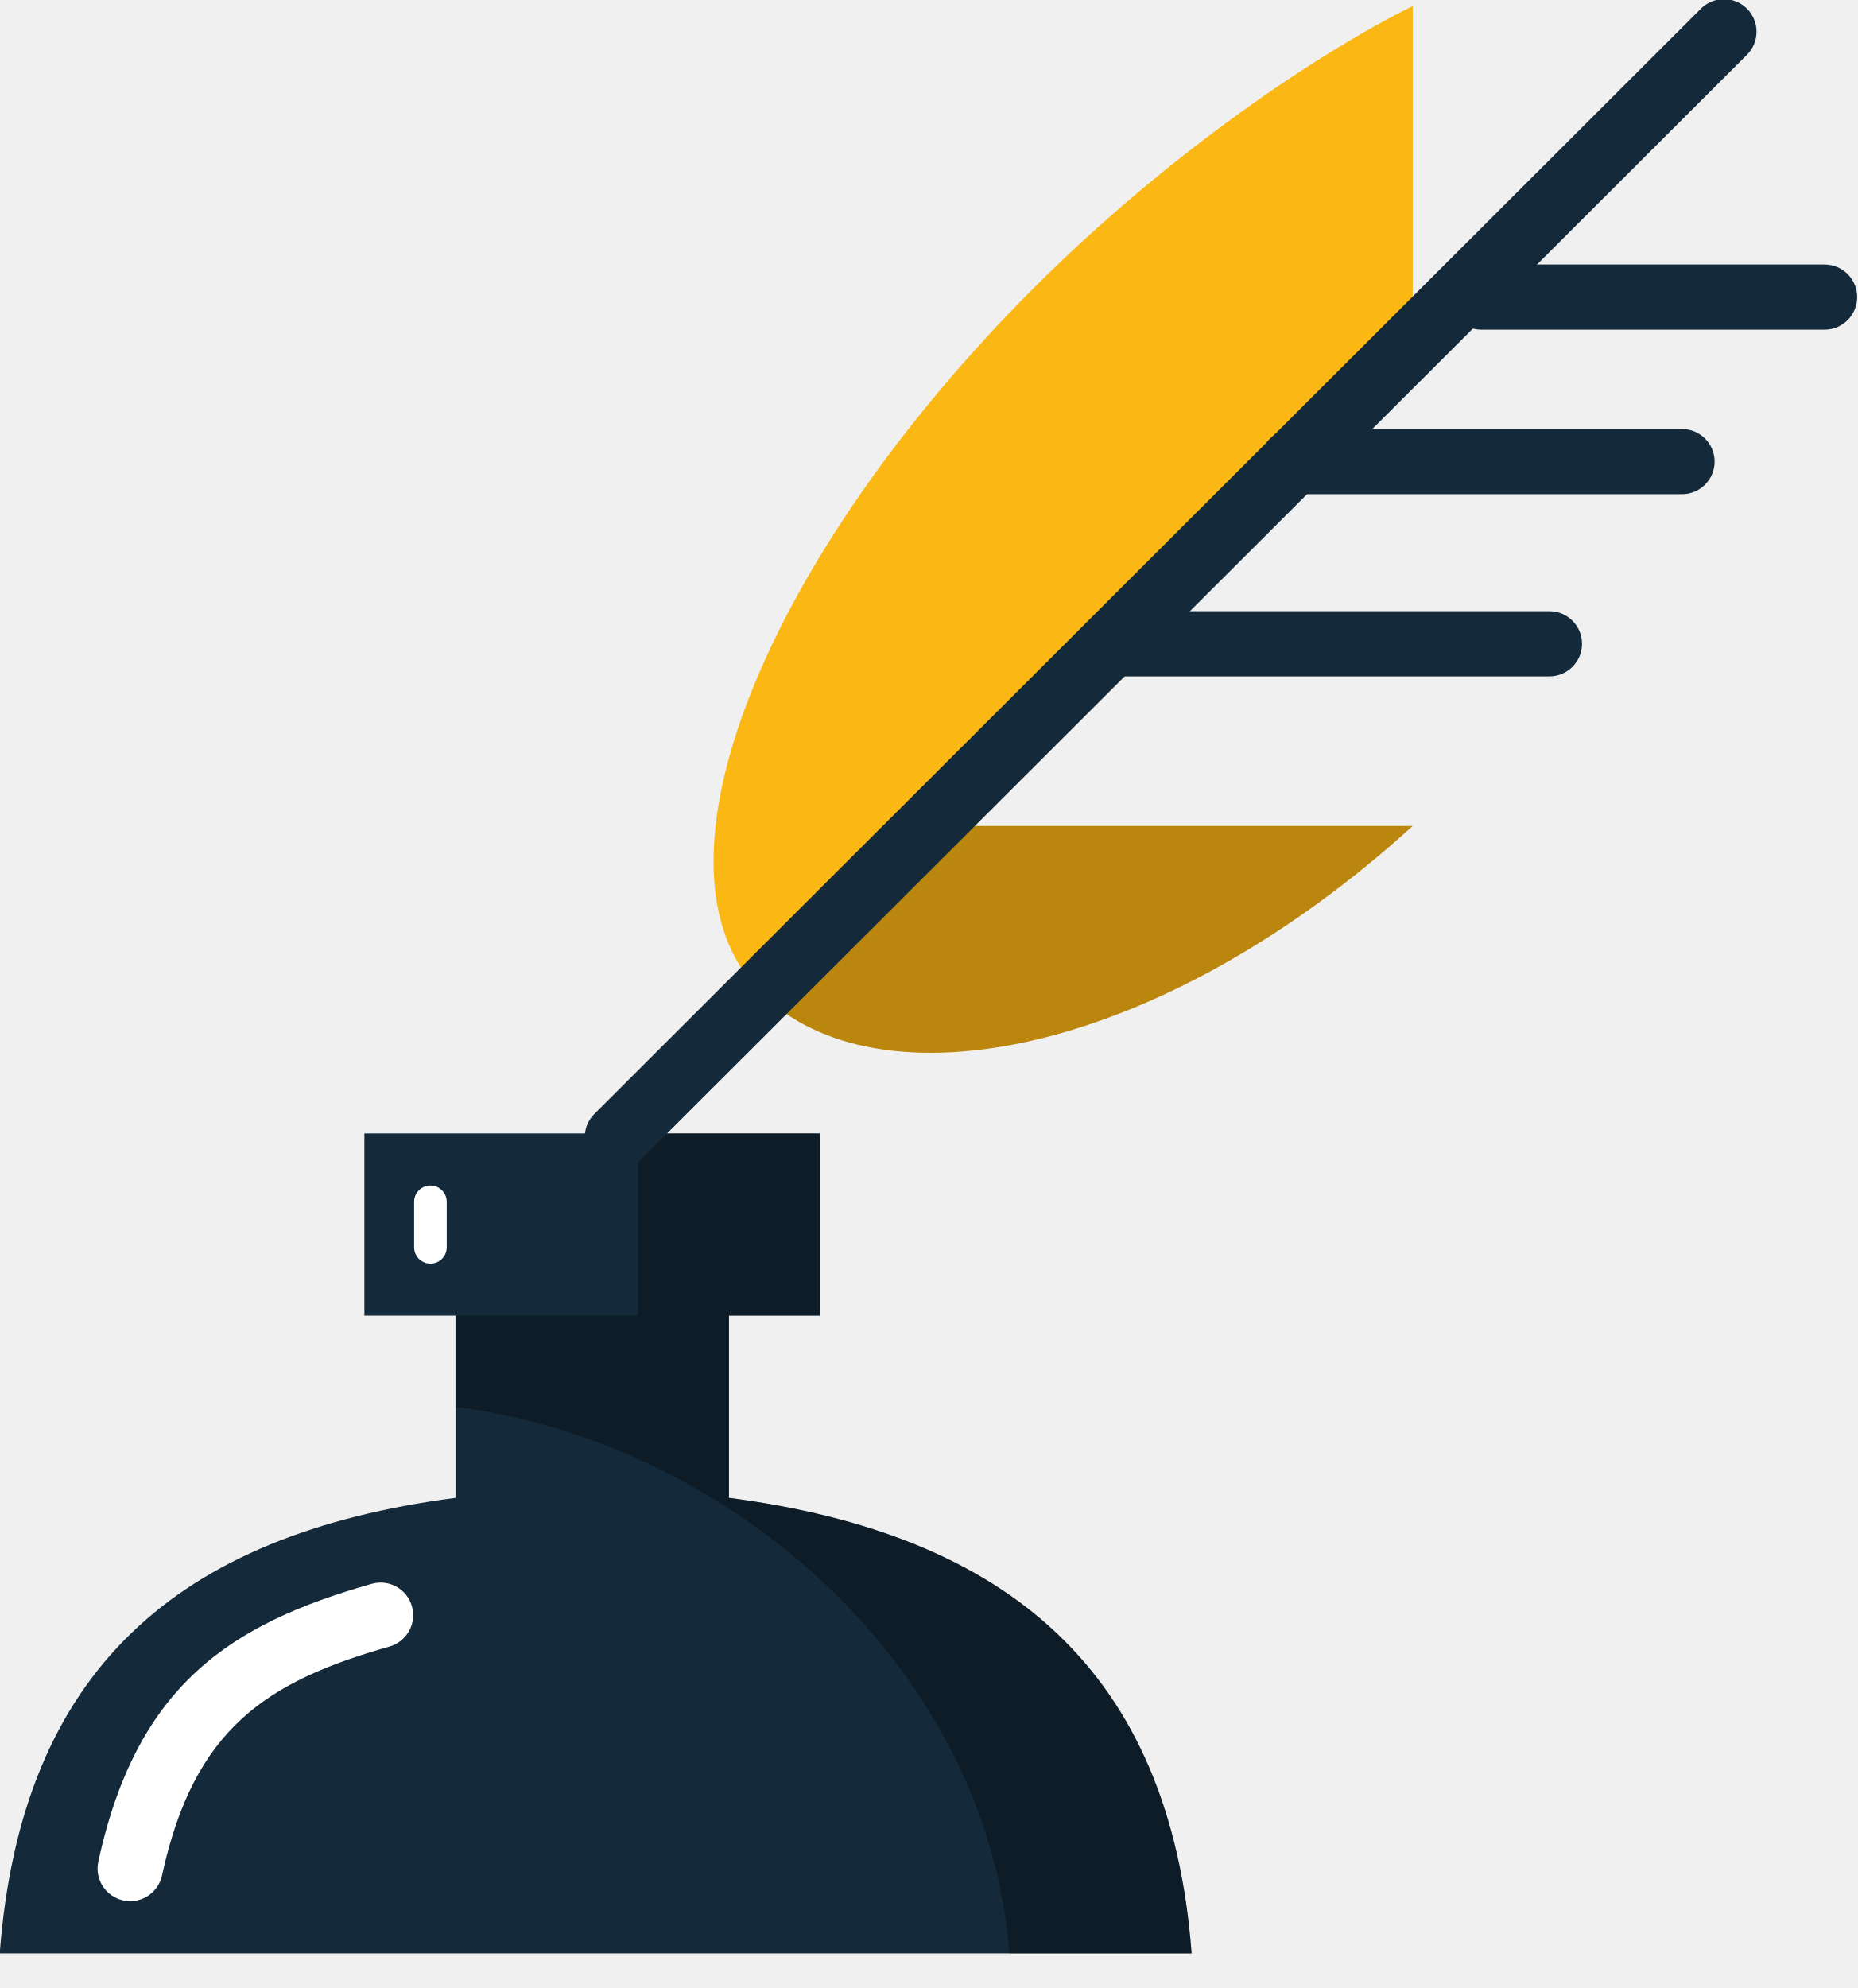
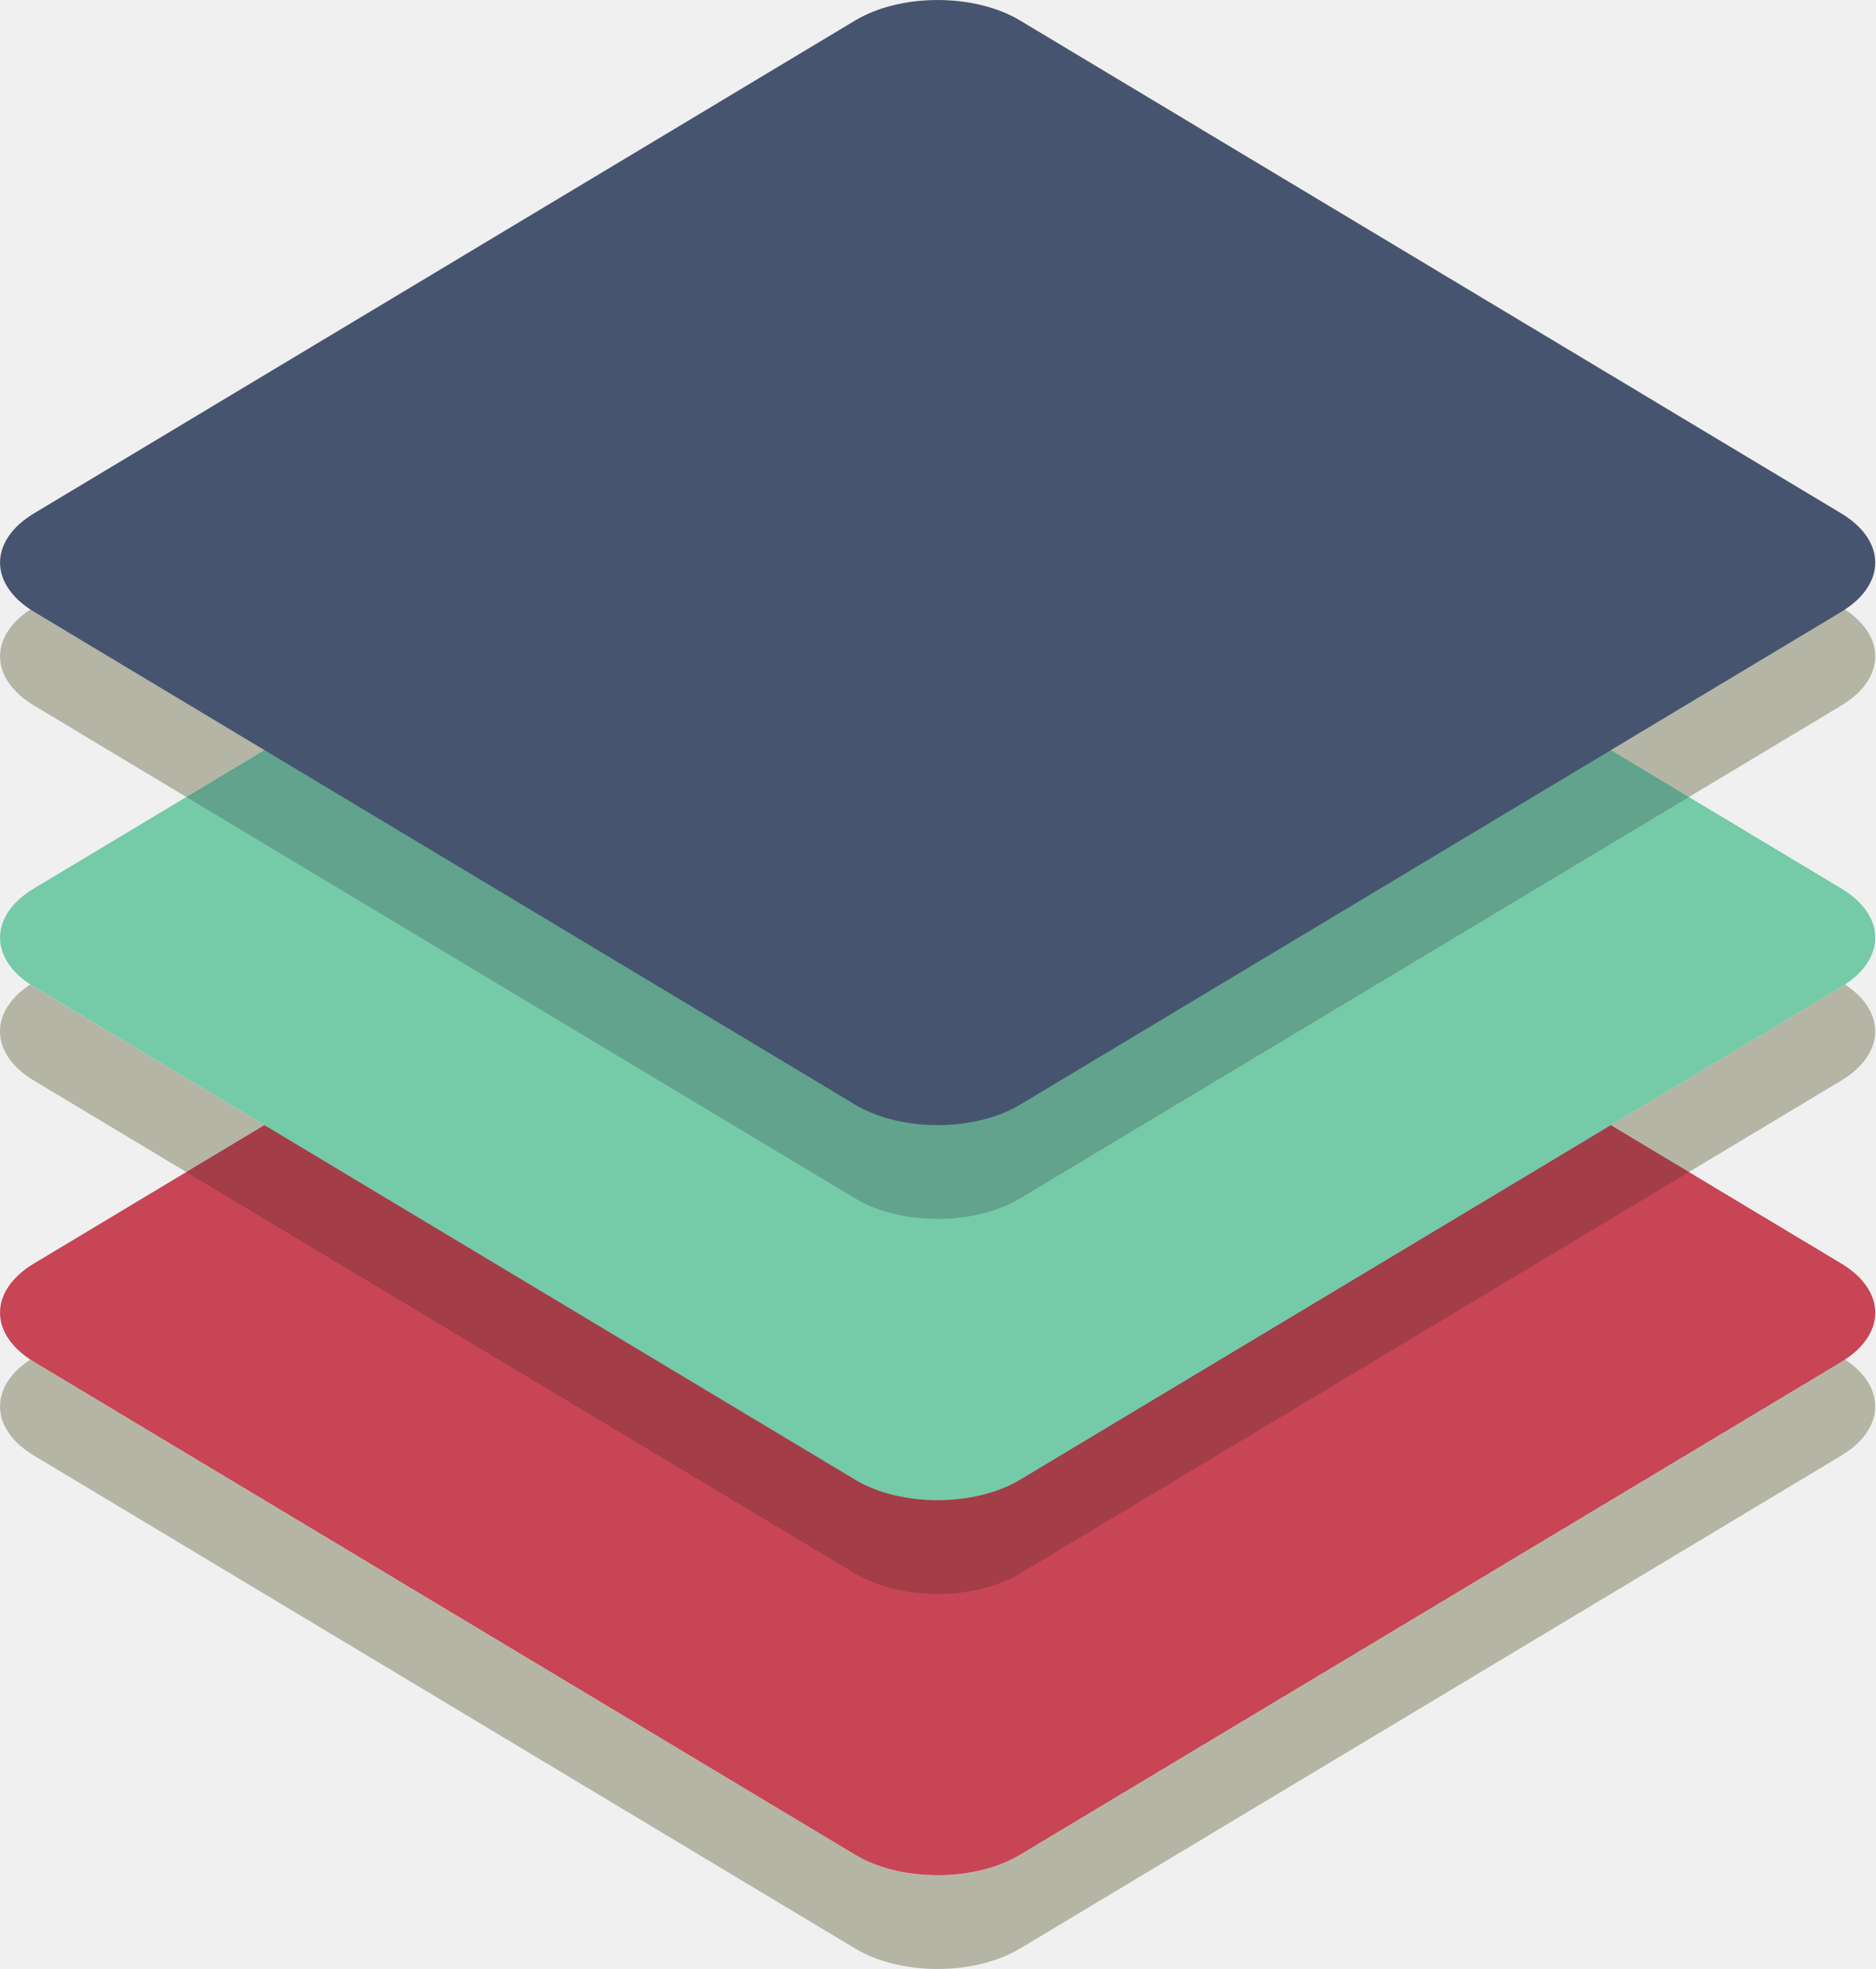
- <svg xmlns="http://www.w3.org/2000/svg" preserveAspectRatio="xMidYMid" width="57" height="61" viewBox="0 0 57 61">
-   <defs>
-     <style>
- 
-       .cls-3 {
-         fill: #142a3b;
-       }
- 
-       .cls-4 {
-         fill: #ffffff;
-       }
- 
-       .cls-6 {
-         fill: #020403;
-         opacity: 0.35;
-       }
- 
-       .cls-7 {
-         fill: #fbb713;
-       }
- 
-       .cls-8 {
-         fill: #bb860e;
-       }
-     </style>
-   </defs>
-   <g id="group-101svg">
-     <path d="M22.373,45.960 C22.373,45.960 22.373,40.370 22.373,40.370 C22.373,40.370 25.171,40.370 25.171,40.370 C25.171,40.370 25.171,34.778 25.171,34.778 C25.171,34.778 11.183,34.778 11.183,34.778 C11.183,34.778 11.183,40.370 11.183,40.370 C11.183,40.370 13.980,40.370 13.980,40.370 C13.980,40.370 13.980,45.960 13.980,45.960 C5.435,47.078 0.648,51.260 -0.008,59.937 C-0.008,59.937 36.571,59.937 36.571,59.937 C35.914,51.260 30.918,47.078 22.373,45.960 Z" id="path-1" class="cls-3" fill-rule="evenodd" />
-     <path d="M3.996,58.335 C3.925,58.335 3.854,58.328 3.783,58.312 C3.243,58.195 2.900,57.663 3.017,57.123 C4.200,51.675 7.104,49.822 11.407,48.599 C11.939,48.448 12.492,48.756 12.642,49.287 C12.793,49.818 12.485,50.371 11.954,50.523 C8.182,51.595 5.952,53.032 4.972,57.547 C4.870,58.015 4.456,58.335 3.996,58.335 Z" id="path-2" class="cls-4" fill-rule="evenodd" />
-     <path d="M13.210,38.773 C12.934,38.773 12.710,38.550 12.710,38.273 C12.710,38.273 12.710,36.876 12.710,36.876 C12.710,36.600 12.934,36.376 13.210,36.376 C13.487,36.376 13.710,36.600 13.710,36.876 C13.710,36.876 13.710,38.273 13.710,38.273 C13.710,38.550 13.487,38.773 13.210,38.773 Z" id="path-3" class="cls-4" fill-rule="evenodd" />
-     <path d="M22.373,45.960 C22.373,45.960 22.373,40.370 22.373,40.370 C22.373,40.370 25.171,40.370 25.171,40.370 C25.171,40.370 25.171,34.778 25.171,34.778 C25.171,34.778 19.576,34.778 19.576,34.778 C19.576,34.778 19.576,40.370 19.576,40.370 C19.576,40.370 13.980,40.370 13.980,40.370 C13.980,40.370 13.980,43.165 13.980,43.165 C22.525,44.283 30.319,51.260 30.976,59.937 C30.976,59.937 36.571,59.937 36.571,59.937 C35.914,51.260 30.918,47.078 22.373,45.960 Z" id="path-4" class="cls-6" fill-rule="evenodd" />
-     <path d="M43.356,10.524 C43.356,10.524 43.356,0.187 43.356,0.187 C40.559,1.570 35.949,4.618 31.734,8.829 C23.540,17.016 19.534,26.634 23.357,30.455 C23.357,30.455 43.356,10.524 43.356,10.524 Z" id="path-5" class="cls-7" fill-rule="evenodd" />
-     <path d="M28.522,25.345 C28.522,25.345 43.356,25.345 43.356,25.345 C35.522,32.463 26.921,34.037 23.335,30.455 C23.335,30.455 28.522,25.345 28.522,25.345 Z" id="path-6" class="cls-8" fill-rule="evenodd" />
-     <path d="M18.946,35.890 C18.690,35.890 18.434,35.792 18.239,35.597 C17.849,35.206 17.849,34.573 18.240,34.182 C18.240,34.182 52.202,0.266 52.202,0.266 C52.592,-0.125 53.225,-0.124 53.616,0.267 C54.006,0.657 54.006,1.291 53.615,1.681 C53.615,1.681 19.653,35.597 19.653,35.597 C19.457,35.792 19.202,35.890 18.946,35.890 Z" id="path-7" class="cls-3" fill-rule="evenodd" />
-     <path d="M47.553,20.754 C47.553,20.754 34.118,20.754 34.118,20.754 C33.566,20.754 33.118,20.306 33.118,19.754 C33.118,19.202 33.566,18.754 34.118,18.754 C34.118,18.754 47.553,18.754 47.553,18.754 C48.105,18.754 48.553,19.202 48.553,19.754 C48.553,20.306 48.105,20.754 47.553,20.754 Z" id="path-8" class="cls-3" fill-rule="evenodd" />
-     <path d="M51.622,15.164 C51.622,15.164 39.684,15.164 39.684,15.164 C39.132,15.164 38.685,14.716 38.685,14.164 C38.685,13.612 39.132,13.164 39.684,13.164 C39.684,13.164 51.622,13.164 51.622,13.164 C52.174,13.164 52.622,13.612 52.622,14.164 C52.622,14.716 52.174,15.164 51.622,15.164 Z" id="path-9" class="cls-3" fill-rule="evenodd" />
-     <path d="M55.997,10.116 C55.997,10.116 45.458,10.116 45.458,10.116 C44.906,10.116 44.458,9.668 44.458,9.116 C44.458,8.564 44.906,8.116 45.458,8.116 C45.458,8.116 55.997,8.116 55.997,8.116 C56.549,8.116 56.997,8.564 56.997,9.116 C56.997,9.668 56.549,10.116 55.997,10.116 Z" id="path-10" class="cls-3" fill-rule="evenodd" />
+ <svg xmlns="http://www.w3.org/2000/svg" width="40.001pt" height="42pt" viewBox="0 0 40.001 42" version="1.2" id="svg21">
+   <defs id="defs25" />
+   <g id="surface529" transform="translate(-11.99939,-12)">
+     <path style="fill:#b5b5a6;fill-opacity:1;fill-rule:nonzero;stroke:none" d="m 32,54 c -0.633,0 -1.27,-0.145 -1.754,-0.434 L 12.727,43.051 c -0.941,-0.562 -0.969,-1.469 -0.082,-2.051 0.027,0.02 0.055,0.035 0.082,0.051 L 30.246,51.566 C 30.73,51.855 31.367,52 32,52 c 0.633,0 1.27,-0.145 1.754,-0.434 L 51.273,41.051 c 0.027,-0.016 0.055,-0.031 0.082,-0.051 0.887,0.582 0.859,1.488 -0.082,2.051 L 33.754,53.566 C 33.27,53.855 32.633,54 32,54" id="path4" />
+     <path style="fill:#c74554;fill-opacity:1;fill-rule:nonzero;stroke:none" d="m 33.754,51.566 c -0.969,0.578 -2.539,0.578 -3.508,0 L 12.727,41.051 c -0.969,-0.582 -0.969,-1.52 0,-2.102 L 30.246,28.434 c 0.969,-0.578 2.539,-0.578 3.508,0 l 17.52,10.516 c 0.969,0.582 0.969,1.52 0,2.102 L 33.754,51.566" id="path6" />
+     <path style="fill:#b5b5a6;fill-opacity:1;fill-rule:nonzero;stroke:none" d="m 48.027,37 -1.668,-1 4.914,-2.949 c 0.027,-0.016 0.055,-0.031 0.082,-0.051 0.887,0.582 0.859,1.488 -0.082,2.051 L 48.027,37 m -32.055,0 -3.246,-1.949 c -0.941,-0.562 -0.969,-1.469 -0.082,-2.051 0.027,0.02 0.055,0.035 0.082,0.051 L 17.641,36 15.973,37" id="path8" />
+     <path style="fill:#a33d47;fill-opacity:1;fill-rule:nonzero;stroke:none" d="m 32,46 c -0.633,0 -1.27,-0.145 -1.754,-0.434 L 15.973,37 17.641,36 30.246,43.566 C 30.73,43.855 31.367,44 32,44 c 0.633,0 1.27,-0.145 1.754,-0.434 L 46.359,36 48.027,37 33.754,45.566 C 33.27,45.855 32.633,46 32,46" id="path10" />
+     <path style="fill:#75caa8;fill-opacity:1;fill-rule:nonzero;stroke:none" d="m 33.754,43.566 c -0.969,0.578 -2.539,0.578 -3.508,0 L 12.727,33.051 c -0.969,-0.582 -0.969,-1.52 0,-2.102 L 30.246,20.434 c 0.969,-0.578 2.539,-0.578 3.508,0 l 17.52,10.516 c 0.969,0.582 0.969,1.52 0,2.102 L 33.754,43.566" id="path12" />
+     <path style="fill:#b5b5a6;fill-opacity:1;fill-rule:nonzero;stroke:none" d="M 48.027,29 33.754,20.434 C 33.27,20.145 32.633,20 32,20 c -0.633,0 -1.27,0.145 -1.754,0.434 L 15.973,29 12.727,27.051 c -0.969,-0.582 -0.969,-1.52 0,-2.102 L 30.246,14.434 C 30.73,14.145 31.367,14 32,14 c 0.633,0 1.27,0.145 1.754,0.434 l 17.52,10.516 c 0.969,0.582 0.969,1.52 0,2.102 L 48.027,29" id="path14" />
+     <path style="fill:#61a38c;fill-opacity:1;fill-rule:nonzero;stroke:none" d="m 32,38 c -0.633,0 -1.27,-0.145 -1.754,-0.434 L 15.973,29 30.246,20.434 C 30.73,20.145 31.367,20 32,20 c 0.633,0 1.27,0.145 1.754,0.434 L 48.027,29 33.754,37.566 C 33.27,37.855 32.633,38 32,38" id="path16" />
+     <path style="fill:#475470;fill-opacity:1;fill-rule:nonzero;stroke:none" d="m 33.754,35.566 c -0.969,0.578 -2.539,0.578 -3.508,0 L 12.727,25.051 c -0.969,-0.582 -0.969,-1.52 0,-2.102 L 30.246,12.434 c 0.969,-0.578 2.539,-0.578 3.508,0 l 17.52,10.516 c 0.969,0.582 0.969,1.52 0,2.102 L 33.754,35.566" id="path18" />
  </g>
</svg>
